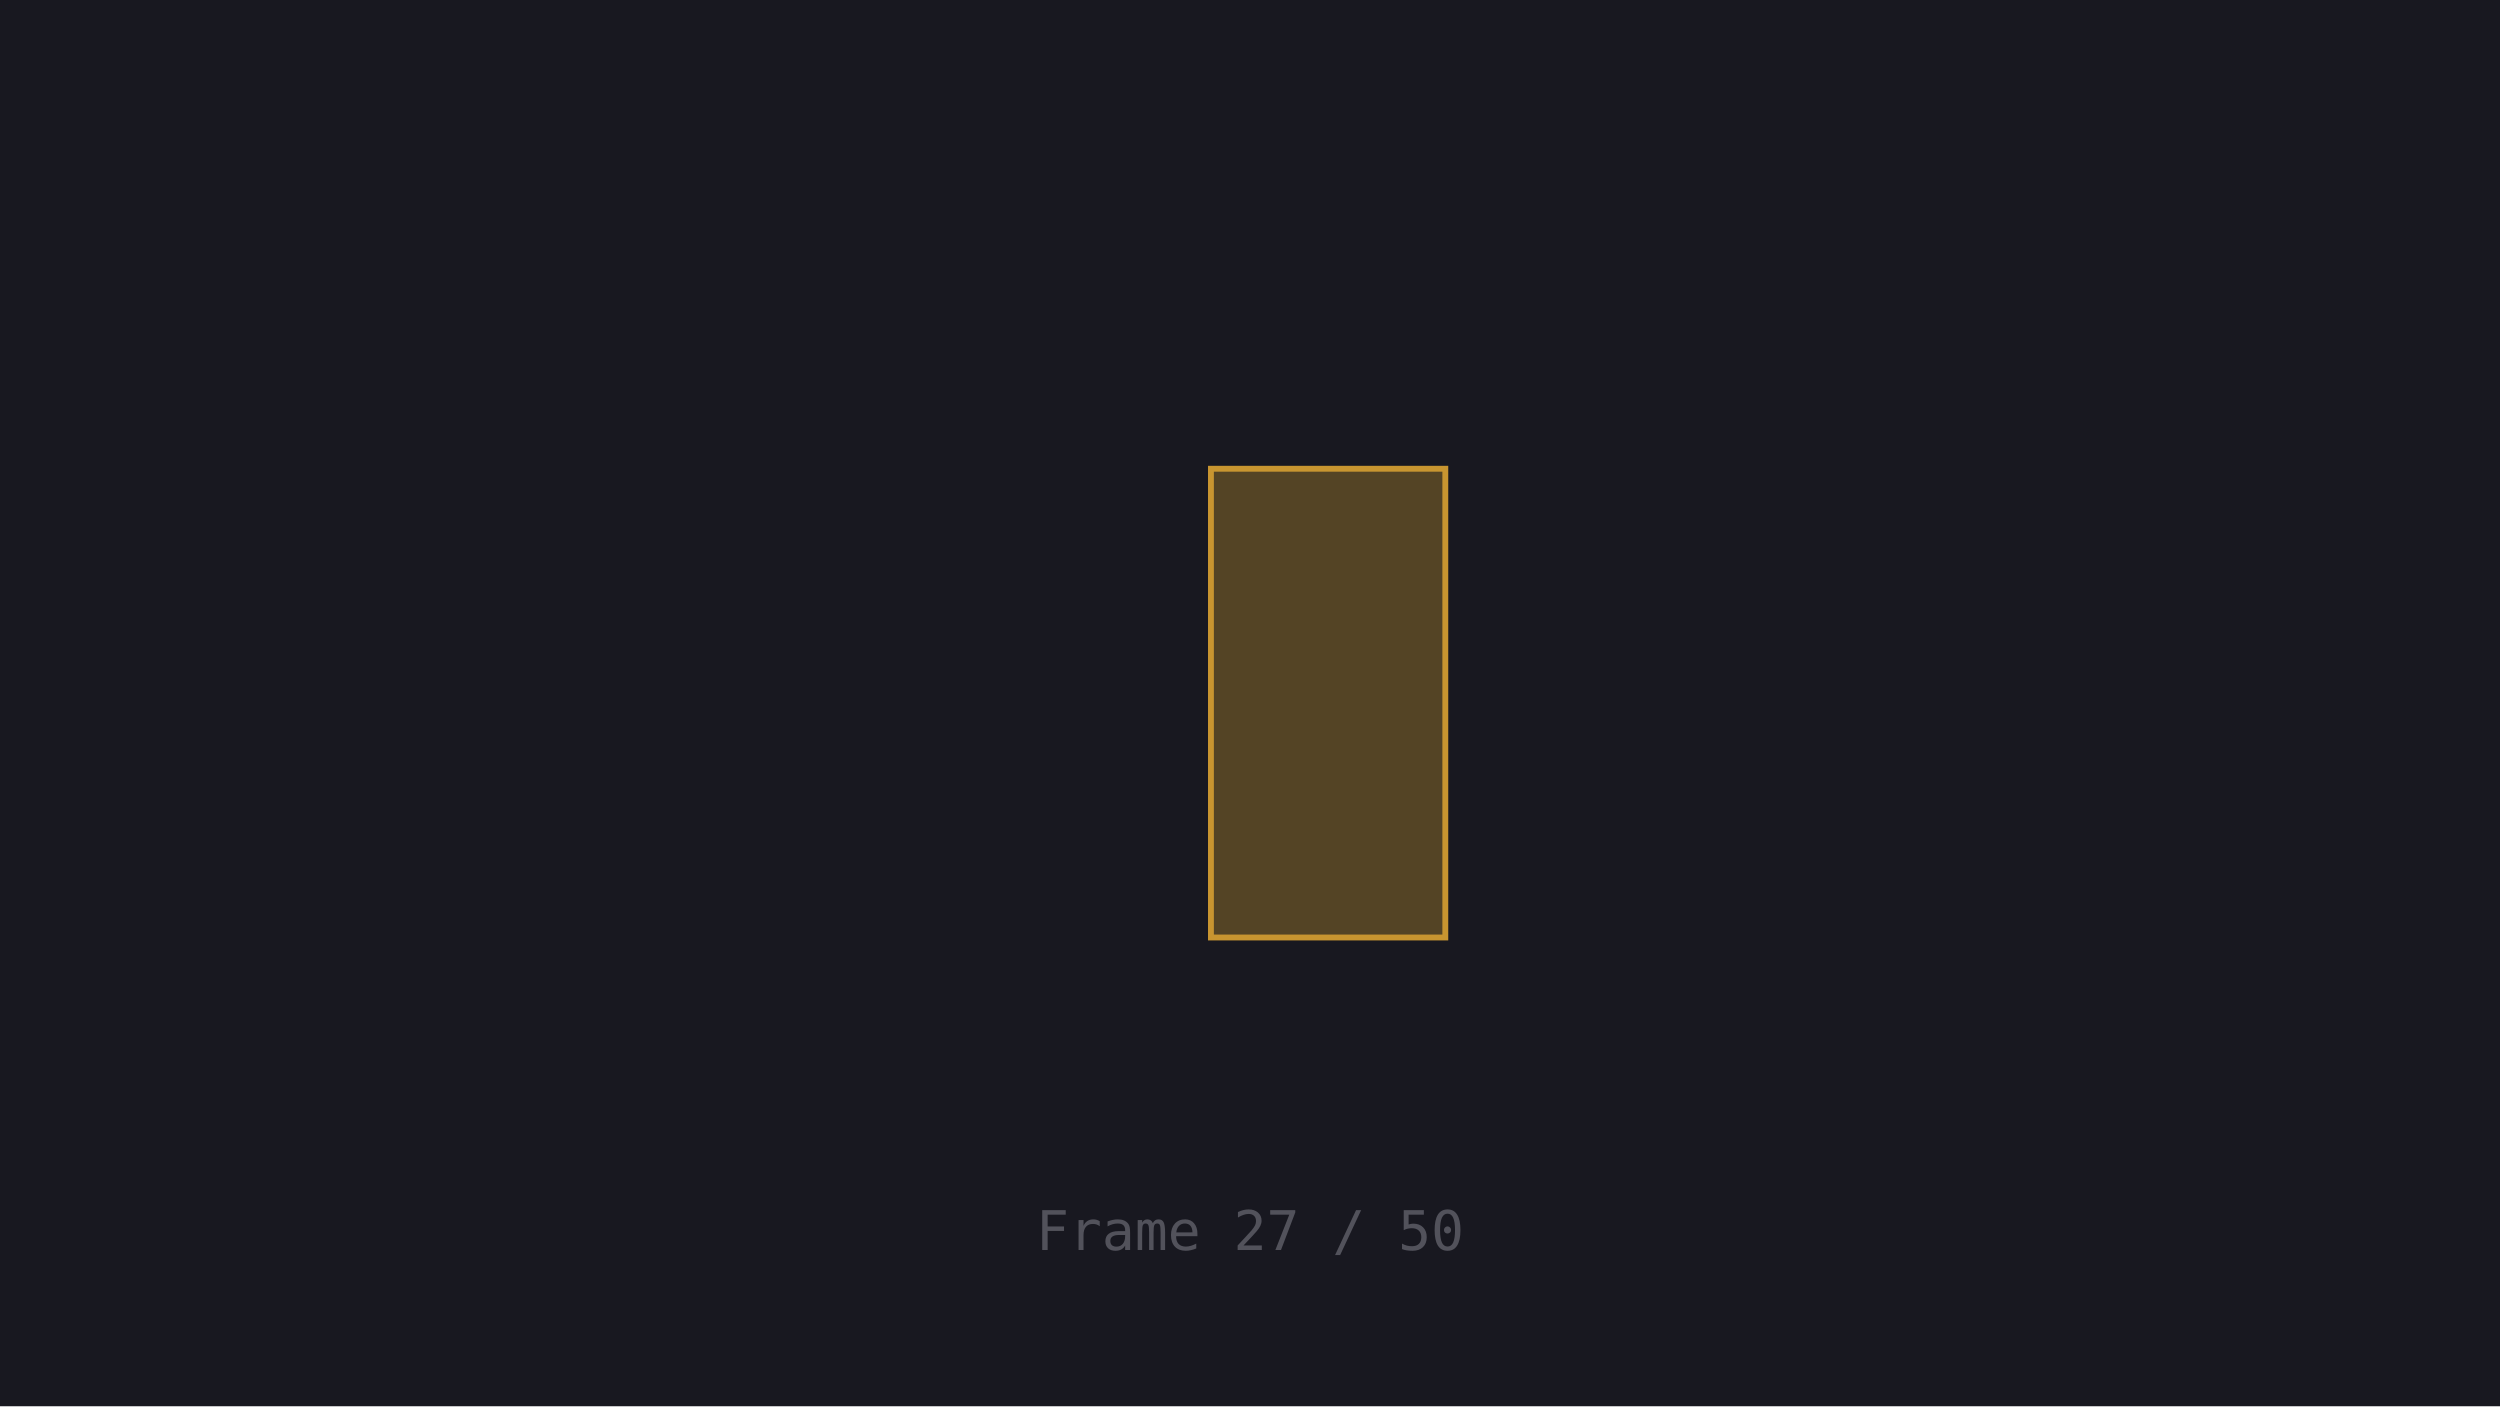
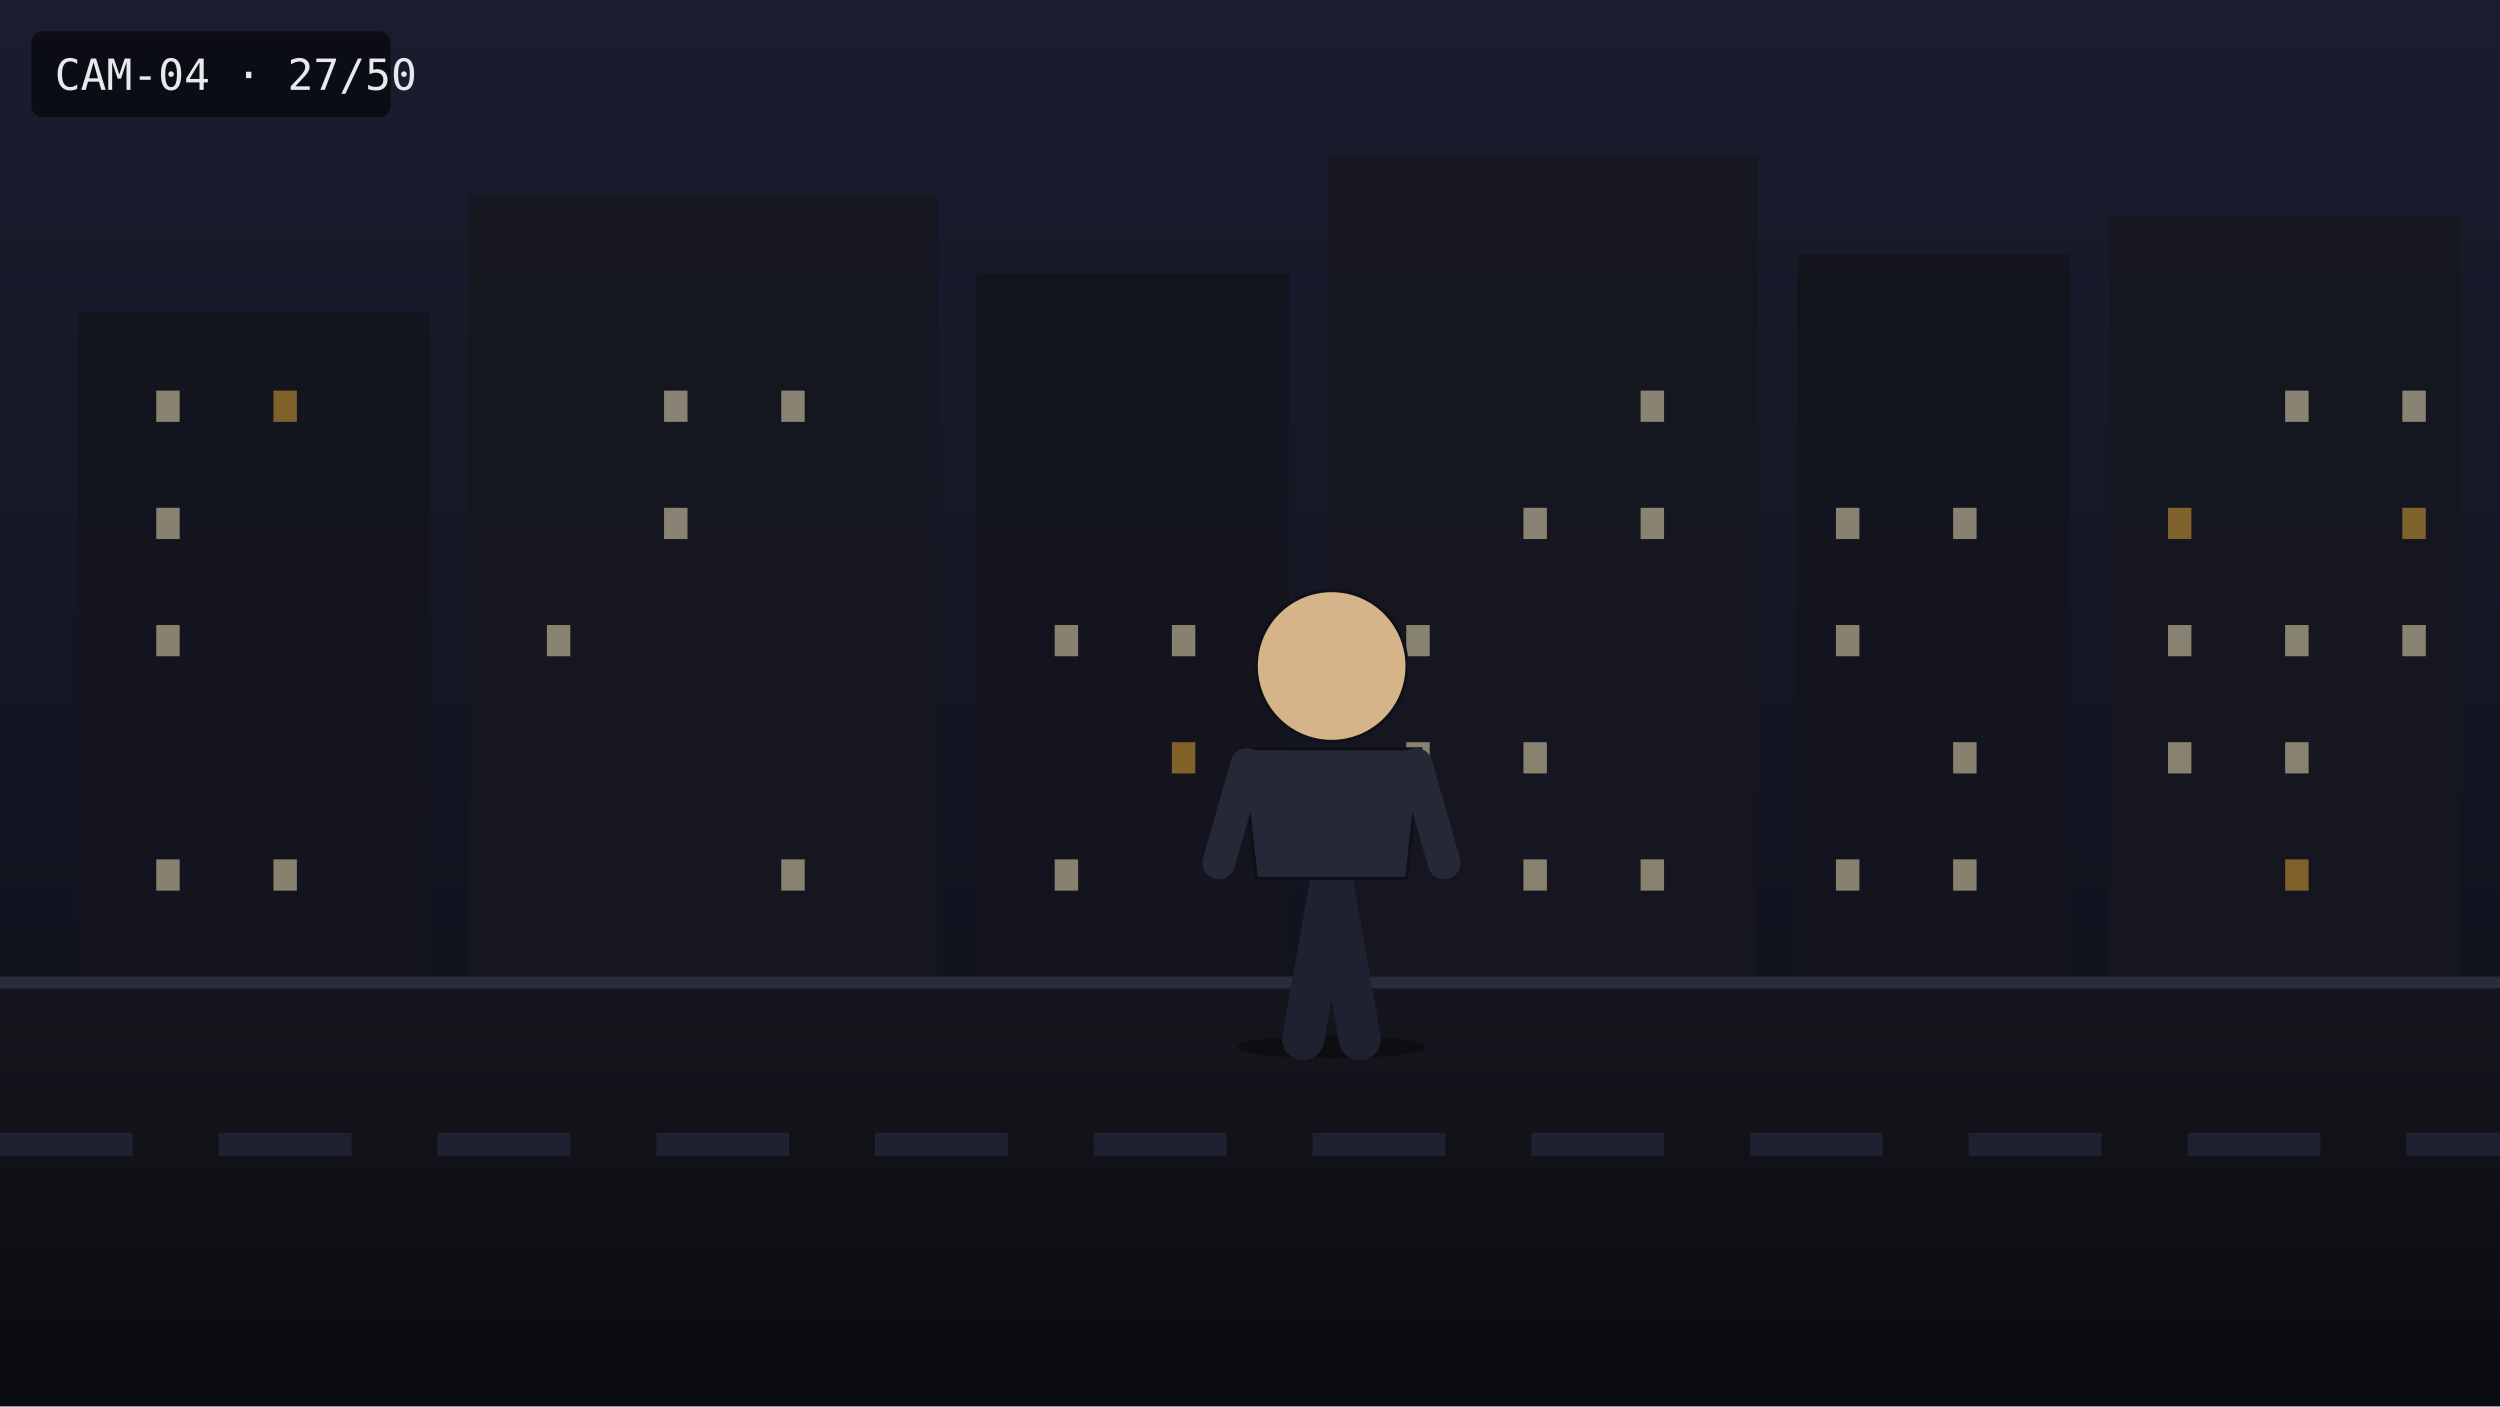
- <svg xmlns="http://www.w3.org/2000/svg" width="640" height="360" viewBox="0 0 640 360">
-   <rect width="640" height="360" fill="#181820" />
-   <rect x="310" y="120" width="60" height="120" fill="rgba(196,149,48,0.35)" stroke="#c89530" stroke-width="1.5" />
-   <text x="320" y="320" text-anchor="middle" font-family="monospace" font-size="14" fill="#52525b">Frame 27 / 50</text>
+ <svg xmlns="http://www.w3.org/2000/svg" width="640" height="360" viewBox="0 0 640 360" role="img" aria-label="Frame 27 / 50 — surveillance urbaine">
+   <defs>
+     <linearGradient id="sky" x1="0" y1="0" x2="0" y2="1">
+       <stop offset="0%" stop-color="#1a1d2e" />
+       <stop offset="100%" stop-color="#0d0e18" />
+     </linearGradient>
+     <linearGradient id="ground" x1="0" y1="0" x2="0" y2="1">
+       <stop offset="0%" stop-color="#16171e" />
+       <stop offset="100%" stop-color="#0a0b10" />
+     </linearGradient>
+   </defs>
+   <rect width="640" height="360" fill="url(#sky)" />
+   <g opacity="0.85">
+     <rect x="20" y="80" width="90" height="170" fill="#13141c" />
+     <rect x="120" y="50" width="120" height="200" fill="#15161f" />
+     <rect x="250" y="70" width="80" height="180" fill="#13141c" />
+     <rect x="340" y="40" width="110" height="210" fill="#15161f" />
+     <rect x="460" y="65" width="70" height="185" fill="#13141c" />
+     <rect x="540" y="55" width="90" height="195" fill="#15161f" />
+     <rect x="40" y="100" width="6" height="8" fill="#d6cba8" opacity="0.7" />
+     <rect x="40" y="130" width="6" height="8" fill="#d6cba8" opacity="0.7" />
+     <rect x="40" y="160" width="6" height="8" fill="#d6cba8" opacity="0.7" />
+     <rect x="40" y="220" width="6" height="8" fill="#d6cba8" opacity="0.7" />
+     <rect x="70" y="100" width="6" height="8" fill="#c89530" opacity="0.7" />
+     <rect x="70" y="220" width="6" height="8" fill="#d6cba8" opacity="0.7" />
+     <rect x="140" y="160" width="6" height="8" fill="#d6cba8" opacity="0.7" />
+     <rect x="170" y="100" width="6" height="8" fill="#d6cba8" opacity="0.7" />
+     <rect x="170" y="130" width="6" height="8" fill="#d6cba8" opacity="0.7" />
+     <rect x="200" y="100" width="6" height="8" fill="#d6cba8" opacity="0.7" />
+     <rect x="200" y="220" width="6" height="8" fill="#d6cba8" opacity="0.7" />
+     <rect x="270" y="160" width="6" height="8" fill="#d6cba8" opacity="0.7" />
+     <rect x="270" y="220" width="6" height="8" fill="#d6cba8" opacity="0.7" />
+     <rect x="300" y="160" width="6" height="8" fill="#d6cba8" opacity="0.7" />
+     <rect x="300" y="190" width="6" height="8" fill="#c89530" opacity="0.7" />
+     <rect x="360" y="160" width="6" height="8" fill="#d6cba8" opacity="0.7" />
+     <rect x="360" y="190" width="6" height="8" fill="#d6cba8" opacity="0.7" />
+     <rect x="390" y="130" width="6" height="8" fill="#d6cba8" opacity="0.7" />
+     <rect x="390" y="190" width="6" height="8" fill="#d6cba8" opacity="0.7" />
+     <rect x="390" y="220" width="6" height="8" fill="#d6cba8" opacity="0.7" />
+     <rect x="420" y="100" width="6" height="8" fill="#d6cba8" opacity="0.7" />
+     <rect x="420" y="130" width="6" height="8" fill="#d6cba8" opacity="0.7" />
+     <rect x="420" y="220" width="6" height="8" fill="#d6cba8" opacity="0.7" />
+     <rect x="470" y="130" width="6" height="8" fill="#d6cba8" opacity="0.7" />
+     <rect x="470" y="160" width="6" height="8" fill="#d6cba8" opacity="0.7" />
+     <rect x="470" y="220" width="6" height="8" fill="#d6cba8" opacity="0.7" />
+     <rect x="500" y="130" width="6" height="8" fill="#d6cba8" opacity="0.7" />
+     <rect x="500" y="190" width="6" height="8" fill="#d6cba8" opacity="0.7" />
+     <rect x="500" y="220" width="6" height="8" fill="#d6cba8" opacity="0.7" />
+     <rect x="555" y="130" width="6" height="8" fill="#c89530" opacity="0.7" />
+     <rect x="555" y="160" width="6" height="8" fill="#d6cba8" opacity="0.7" />
+     <rect x="555" y="190" width="6" height="8" fill="#d6cba8" opacity="0.7" />
+     <rect x="585" y="100" width="6" height="8" fill="#d6cba8" opacity="0.7" />
+     <rect x="585" y="160" width="6" height="8" fill="#d6cba8" opacity="0.7" />
+     <rect x="585" y="190" width="6" height="8" fill="#d6cba8" opacity="0.7" />
+     <rect x="585" y="220" width="6" height="8" fill="#c89530" opacity="0.7" />
+     <rect x="615" y="100" width="6" height="8" fill="#d6cba8" opacity="0.7" />
+     <rect x="615" y="130" width="6" height="8" fill="#c89530" opacity="0.7" />
+     <rect x="615" y="160" width="6" height="8" fill="#d6cba8" opacity="0.7" />
+   </g>
+   <rect x="0" y="250" width="640" height="110" fill="url(#ground)" />
+   <rect x="0" y="250" width="640" height="3" fill="#2a2c3a" />
+   <rect x="0" y="290" width="34" height="6" fill="#1f2030" />
+   <rect x="56" y="290" width="34" height="6" fill="#1f2030" />
+   <rect x="112" y="290" width="34" height="6" fill="#1f2030" />
+   <rect x="168" y="290" width="34" height="6" fill="#1f2030" />
+   <rect x="224" y="290" width="34" height="6" fill="#1f2030" />
+   <rect x="280" y="290" width="34" height="6" fill="#1f2030" />
+   <rect x="336" y="290" width="34" height="6" fill="#1f2030" />
+   <rect x="392" y="290" width="34" height="6" fill="#1f2030" />
+   <rect x="448" y="290" width="34" height="6" fill="#1f2030" />
+   <rect x="504" y="290" width="34" height="6" fill="#1f2030" />
+   <rect x="560" y="290" width="34" height="6" fill="#1f2030" />
+   <rect x="616" y="290" width="34" height="6" fill="#1f2030" />
+   <g aria-label="person-1">
+     <ellipse cx="340.9" cy="268.0" rx="24.1" ry="3" fill="rgba(0,0,0,0.35)" />
+     <line x1="340.9" y1="224.9" x2="333.6" y2="266.0" stroke="#1f2030" stroke-width="10.8" stroke-linecap="round" />
+     <line x1="340.9" y1="224.9" x2="348.1" y2="266.0" stroke="#1f2030" stroke-width="10.8" stroke-linecap="round" />
+     <path d="M 321.6 224.9                L 318.0 191.7                L 363.7 191.7                L 360.1 224.9 Z" fill="#262838" stroke="#0f1018" stroke-width="0.8" />
+     <line x1="319.2" y1="195.7" x2="312.0" y2="220.9" stroke="#262838" stroke-width="8.4" stroke-linecap="round" />
+     <line x1="362.5" y1="195.7" x2="369.7" y2="220.9" stroke="#262838" stroke-width="8.4" stroke-linecap="round" />
+     <circle cx="340.9" cy="170.5" r="19.3" fill="#d6b48a" stroke="#0f1018" stroke-width="0.8" />
+   </g>
+   <g>
+     <rect x="8" y="8" width="92" height="22" rx="3" fill="rgba(0,0,0,0.55)" />
+     <text x="14" y="23" font-family="monospace" font-size="11" fill="#e8e8ef">CAM-04 · 27/50</text>
+   </g>
</svg>
